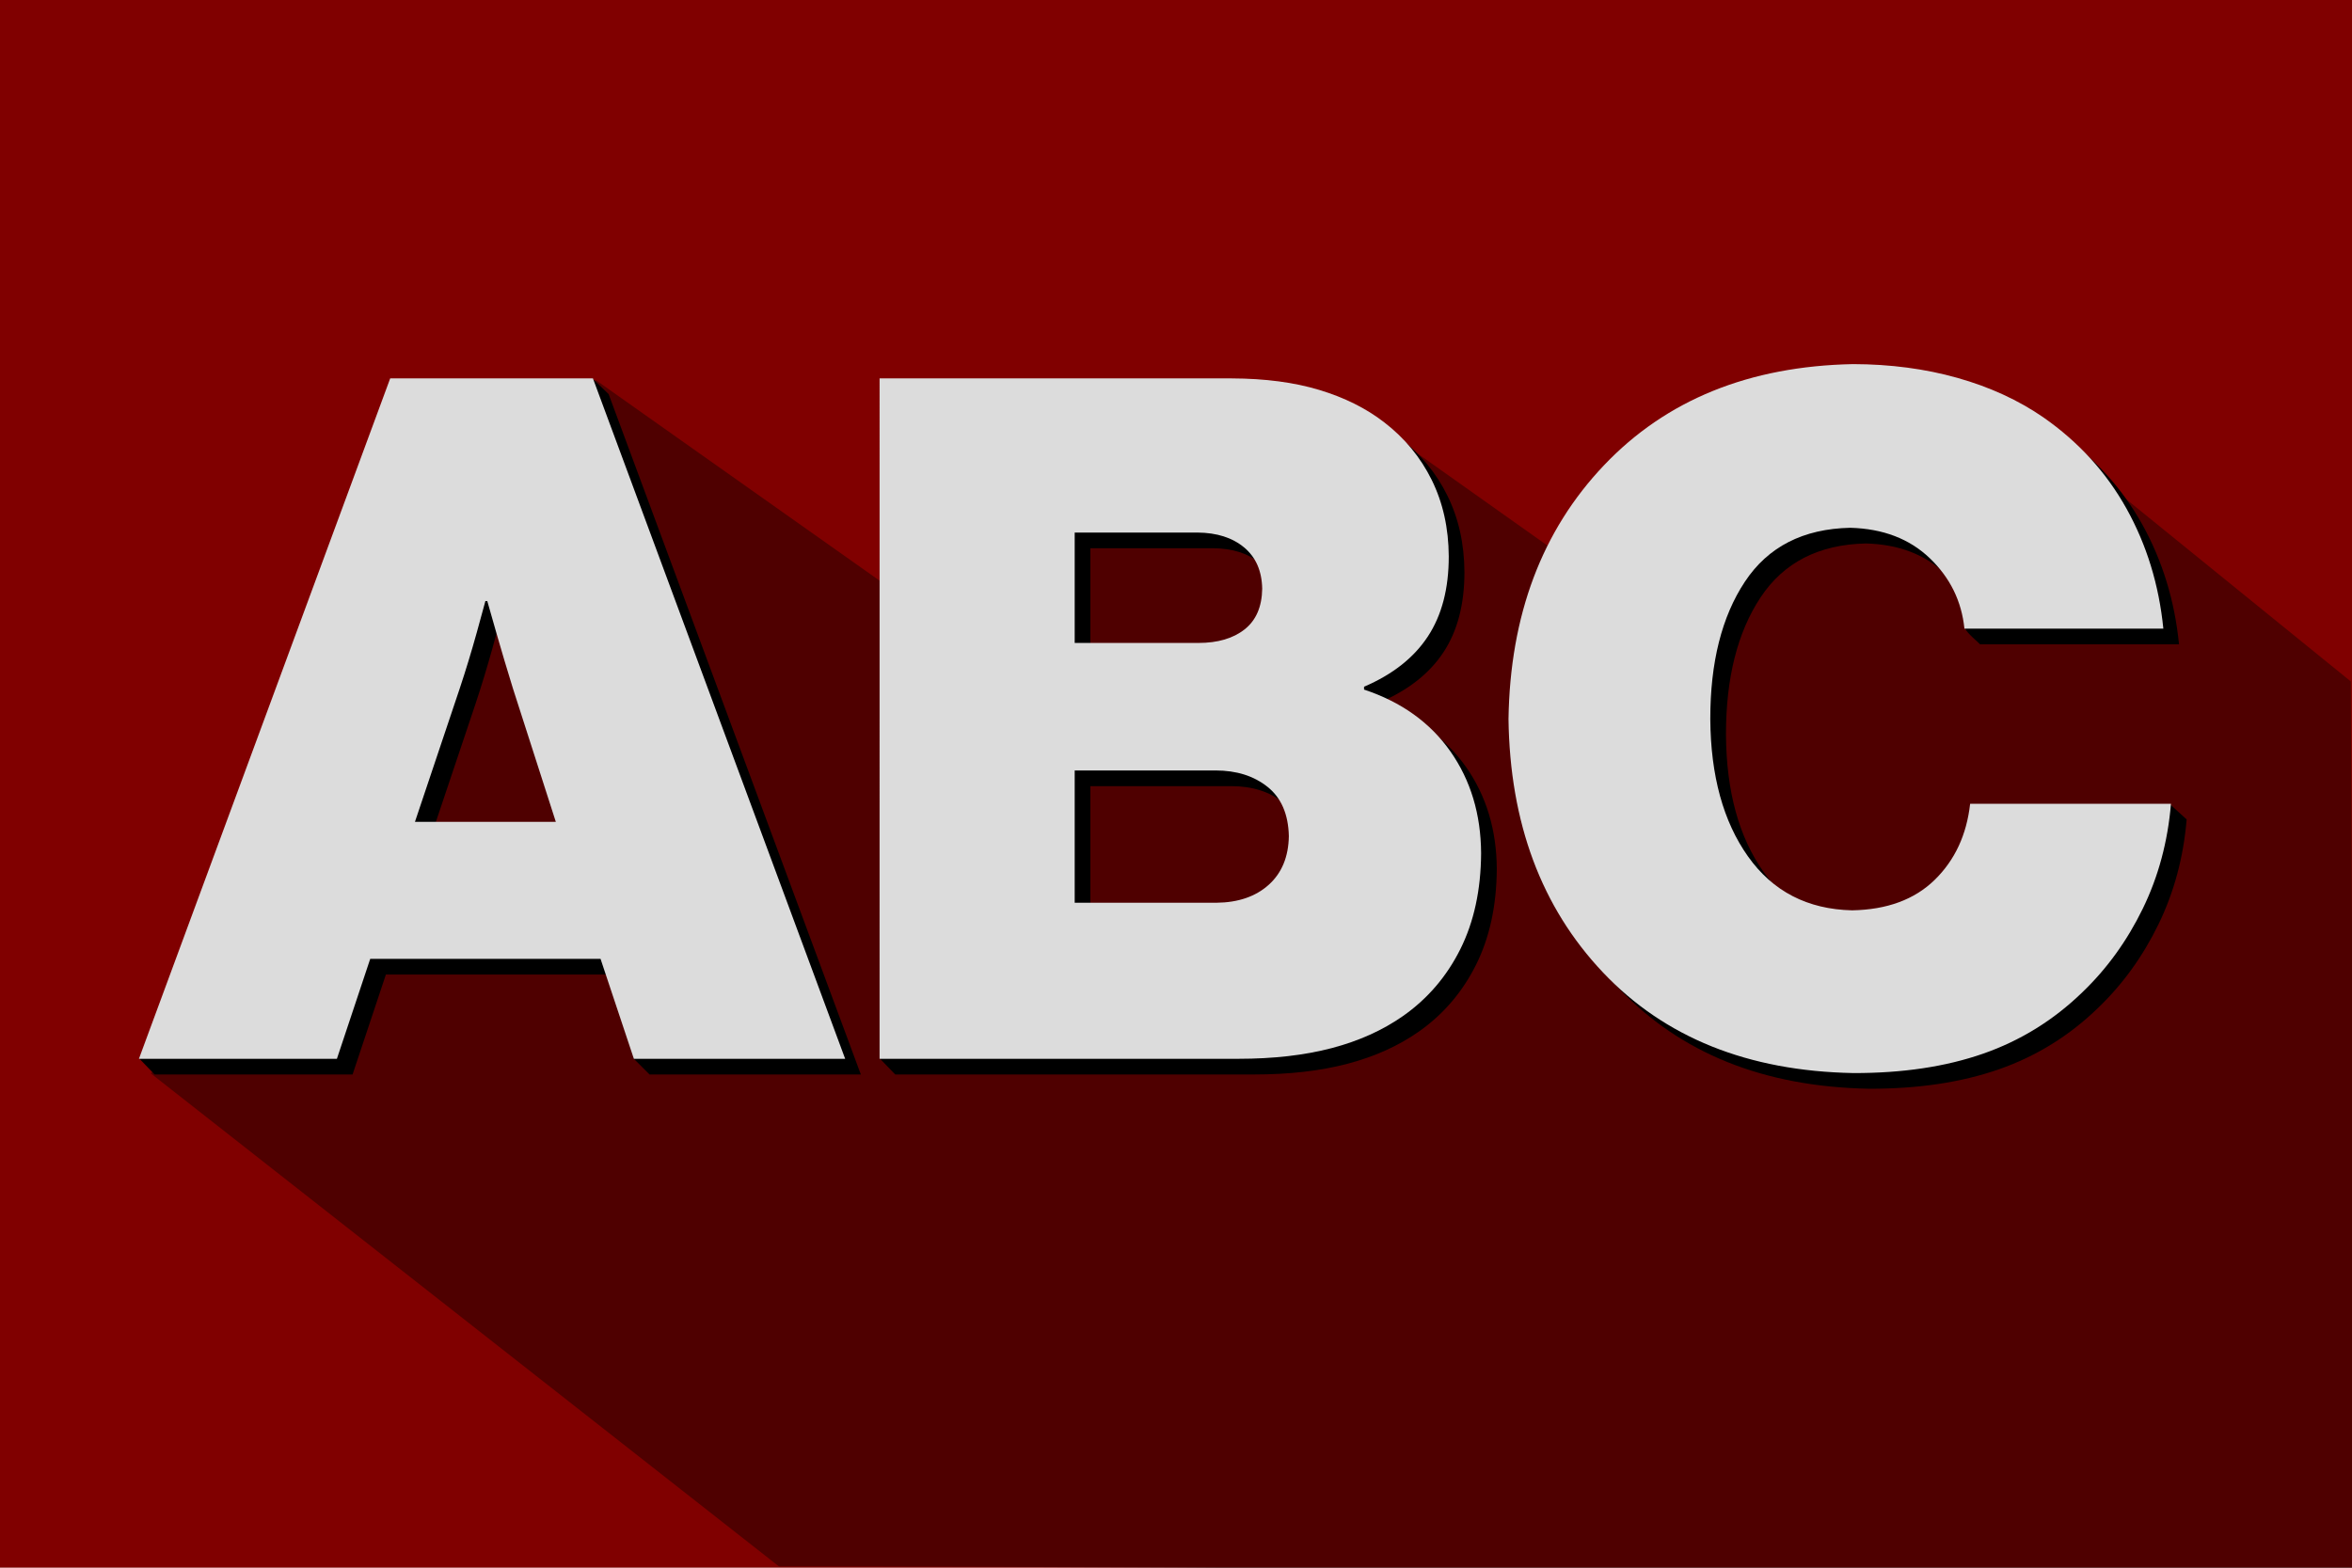
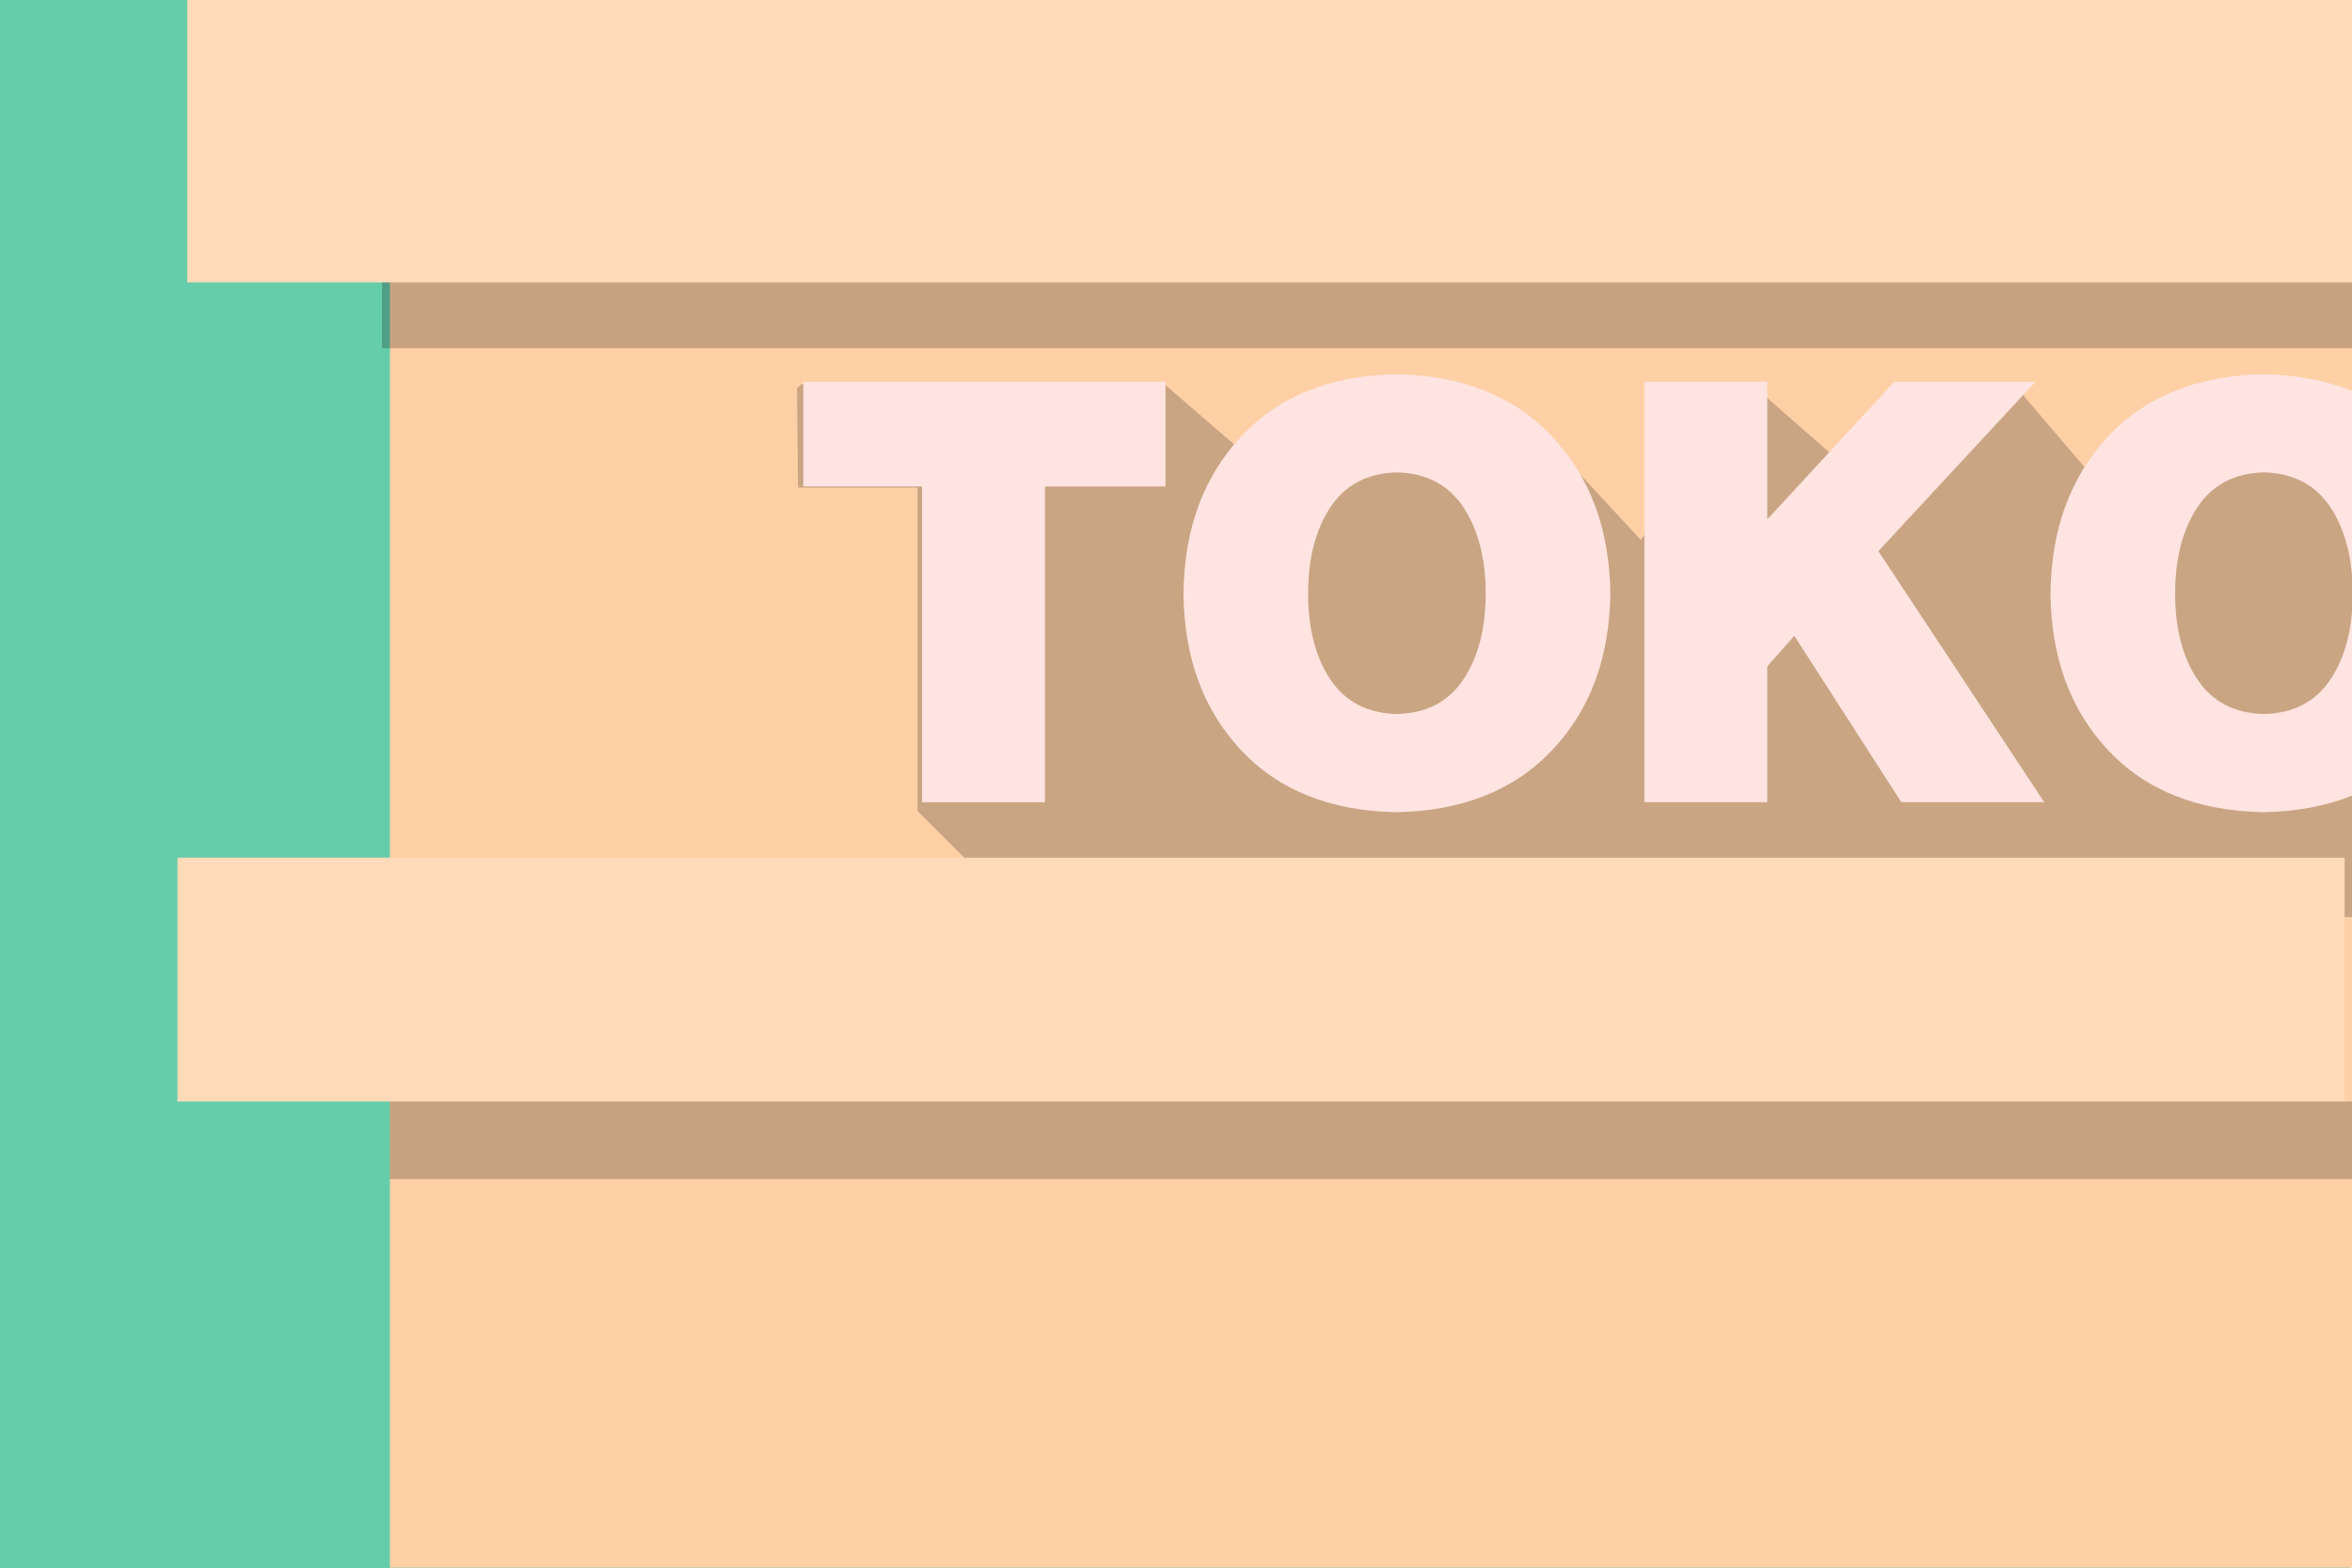
<svg xmlns="http://www.w3.org/2000/svg" id="svg3938" height="200" width="300" version="1.1">
  <g id="layer1" transform="translate(0,-852.3622)">
-     <rect id="rect3970" height="200" width="300" y="852.36" x="0" fill="#800000" />
-     <path id="path4488" opacity="0.38" fill="#000" d="m19.242,989.31,25.751-25.497,14.545-40.41,16.457-22.55,40.795,28.838,5.207-20.12,43.002,0.969,13.876-1.695,30.627,21.718,13.501-21.96,27.002,1.453,19.626,4.722,30.209,24.515,0.586,114.02c-68.69-0.11-132.38-1.094-201.07-1.114z" />
-     <path id="path4482" fill="#000" d="m19.72,989.44,25.252,0,4.249-12.747,29.38,0,2.238,10.739,2.011,2.009,26.951,0-32.172-86.803-2.013-1.944-23.846,1.944-34.015,84.76zm40.913-47.226c0.774-2.324,1.502-4.717,2.185-7.178,0.683-2.461,1.047-3.791,1.093-3.991h0.243c0.053,0.2,0.432,1.53,1.138,3.991,0.706,2.461,1.419,4.854,2.14,7.178l5.463,16.996h-17.968z" />
-     <path id="path4484" fill="#000" d="m114.19,989.44,45.769,0c4.479,0,8.45-0.455,11.913-1.366,3.462-0.911,6.492-2.276,9.09-4.097,3.123-2.193,5.557-5.031,7.299-8.513,1.743-3.483,2.628-7.565,2.656-12.247-0.03-4.983-1.335-9.313-3.915-12.99-2.58-3.678-6.252-6.308-11.017-7.891v-0.364c3.637-1.558,6.348-3.693,8.134-6.404,1.786-2.711,2.676-6.121,2.671-10.228-0.018-3.596-0.741-6.844-2.17-9.743-1.429-2.898-3.458-5.357-6.085-7.375-2.297-1.773-5.048-3.144-8.255-4.112-3.207-0.969-6.93-1.459-11.169-1.472h-44.919l-1.98,84.76zm24.888-19.91,0-16.875,17.968,0c2.673,0,4.884,0.698,6.632,2.094,1.748,1.396,2.653,3.49,2.716,6.283-0.043,2.638-0.898,4.707-2.565,6.207-1.667,1.5-3.888,2.264-6.662,2.292zm0-33.143,0-14.083,15.661,0c2.469,0.018,4.451,0.65,5.949,1.897,1.497,1.247,2.266,3.002,2.307,5.266-0.035,2.307-0.784,4.037-2.246,5.19-1.462,1.153-3.425,1.73-5.888,1.73z" />
-     <path id="path4486" fill="#000" d="m238.36,991.26c6.28,0.018,11.809-0.807,16.587-2.474,4.778-1.667,9.002-4.282,12.671-7.846,3.134-3.005,5.698-6.556,7.694-10.653,1.996-4.097,3.194-8.559,3.597-13.385l-2.034-1.853-23.582,1.853c-0.445,3.966-1.953,7.203-4.522,9.712-2.57,2.509-6.08,3.804-10.532,3.885-5.693-0.129-10.119-2.42-13.278-6.874-3.159-4.454-4.763-10.296-4.811-17.528-0.008-7.231,1.464-13.074,4.416-17.528,2.952-4.454,7.428-6.745,13.43-6.874,4.181,0.111,7.565,1.406,10.152,3.885,2.234,2.14,1.976,4.09,2.547,7,0.09,0.46,1.821,1.888,1.869,1.984h25.373c-0.554-5.569-2.117-10.668-4.689-15.297-2.572-4.628-6.108-8.513-10.608-11.655-3.182-2.195-6.834-3.875-10.957-5.038-4.123-1.163-8.564-1.75-13.324-1.76-13.251,0.263-23.838,4.563-31.762,12.899-7.924,8.336-11.986,19.131-12.186,32.384,0.177,13.248,4.193,24.023,12.049,32.324,7.856,8.301,18.489,12.58,31.899,12.838z" />
-     <g id="g4522" fill="#dcdcdc">
-       <path id="path3953" d="m17.72,987.44,25.252,0,4.249-12.747,29.38,0,4.249,12.747,26.951,0-32.172-86.803-25.859,0zm40.913-47.226c0.774-2.324,1.502-4.717,2.185-7.178,0.683-2.461,1.047-3.791,1.093-3.991h0.243c0.053,0.2,0.432,1.53,1.138,3.991,0.706,2.461,1.419,4.854,2.14,7.178l5.463,16.996h-17.968z" />
-       <path id="path3955" d="m112.19,987.44,45.769,0c4.479,0,8.45-0.455,11.913-1.366,3.462-0.911,6.492-2.276,9.09-4.097,3.123-2.193,5.557-5.031,7.299-8.513,1.743-3.483,2.628-7.565,2.656-12.247-0.03-4.983-1.335-9.313-3.915-12.99-2.58-3.678-6.252-6.308-11.017-7.891v-0.364c3.637-1.558,6.348-3.693,8.134-6.404,1.786-2.711,2.676-6.121,2.671-10.228-0.018-3.596-0.741-6.844-2.17-9.743-1.429-2.898-3.458-5.357-6.085-7.375-2.297-1.773-5.048-3.144-8.255-4.112-3.207-0.969-6.93-1.459-11.169-1.472h-44.919zm24.888-19.91,0-16.875,17.968,0c2.673,0,4.884,0.698,6.632,2.094,1.748,1.396,2.653,3.49,2.716,6.283-0.043,2.638-0.898,4.707-2.565,6.207-1.667,1.5-3.888,2.264-6.662,2.292zm0-33.143,0-14.083,15.661,0c2.469,0.018,4.451,0.65,5.949,1.897,1.497,1.247,2.266,3.002,2.307,5.266-0.035,2.307-0.784,4.037-2.246,5.19-1.462,1.153-3.425,1.73-5.888,1.73z" />
-       <path id="path3957" d="m236.36,989.26c6.28,0.018,11.809-0.807,16.587-2.474,4.778-1.667,9.002-4.282,12.671-7.846,3.134-3.005,5.698-6.556,7.694-10.653,1.996-4.097,3.194-8.559,3.597-13.385h-25.616c-0.445,3.966-1.953,7.203-4.522,9.712-2.57,2.509-6.08,3.804-10.532,3.885-5.693-0.129-10.119-2.42-13.278-6.874-3.159-4.454-4.763-10.296-4.811-17.528-0.008-7.231,1.464-13.074,4.416-17.528,2.952-4.454,7.428-6.745,13.43-6.874,4.181,0.111,7.565,1.406,10.152,3.885,2.587,2.479,4.059,5.473,4.416,8.984h25.373c-0.554-5.569-2.117-10.668-4.689-15.297-2.572-4.628-6.108-8.513-10.608-11.655-3.182-2.195-6.834-3.875-10.957-5.038-4.123-1.163-8.564-1.75-13.324-1.76-13.251,0.263-23.838,4.563-31.762,12.899-7.924,8.336-11.986,19.131-12.186,32.384,0.177,13.248,4.193,24.023,12.049,32.324,7.856,8.301,18.489,12.58,31.899,12.838z" />
+     <rect id="rect4037" transform="translate(0,852.3622)" height="200.82" width="300.52" y="-0.111" x="-0.707" fill="#66cdaa" />
+     <rect id="rect3232" height="200.47" width="250.37" y="851.89" x="49.731" fill="#ffd0a6" />
+     <rect id="rect4010" opacity="0.226" height="9.899" width="251.37" y="886.89" x="48.731" fill="#000" />
+     <path id="rect4016" opacity="0.208" fill="#000" d="m102.22,901.36-0.562,0.562,0.125,12.656,15.25,0,0,41.25,13.531,13.531,238.03,0-65.062-64.125-34.812,10.062-11.281-13.25-17.375,13.906-16.469-14.406-14.312,19.688-14.219-15.344-31,8.906-15.562-13.438-46.281,0z" />
+     <rect id="rect3230" height="31.113" width="276.42" y="961.78" x="22.64" fill="#ffdab9" />
+     <rect id="rect4002" opacity="0.226" height="9.899" width="252.37" y="992.89" x="49.731" fill="#000" />
+     <g id="text4004" style="letter-spacing:0px;word-spacing:0px;" font-weight="normal" transform="translate(0,4)" font-size="250px" font-stretch="normal" line-height="125%" font-variant="normal" font-family="Haas Grot Disp 95 Black" font-style="normal" fill="#ffe4e1">
+       <path id="path4040" d="m102.46,910.43,15.15,0,0,40.274,15.675,0,0-40.274,15.375,0,0-13.35-46.199,0z" />
+       <path id="path4042" d="m178.1,951.98c8.422-0.159,15.053-2.803,19.894-7.931,4.84-5.128,7.309-11.784,7.406-19.968-0.097-8.187-2.566-14.856-7.406-20.006-4.841-5.15-11.472-7.806-19.894-7.969-8.415,0.163-15.022,2.819-19.818,7.969-4.797,5.15-7.24,11.819-7.331,20.006,0.091,8.184,2.534,14.84,7.331,19.968,4.797,5.128,11.403,7.772,19.818,7.931zm0.075-12.525c-3.753-0.092-6.578-1.558-8.475-4.397-1.897-2.839-2.847-6.498-2.85-10.978,0.003-4.483,0.953-8.155,2.85-11.015,1.897-2.861,4.722-4.339,8.475-4.434,3.753,0.095,6.578,1.573,8.475,4.434,1.897,2.861,2.847,6.533,2.85,11.015-0.003,4.48-0.953,8.139-2.85,10.978-1.897,2.839-4.722,4.305-8.475,4.397z" />
+       <path id="path4044" d="m209.74,950.7,15.675,0,0-17.325,3.45-3.9,13.65,21.225,18.225,0-21.15-32.025,20.025-21.6-18,0-16.2,17.55,0-17.55-15.675,0z" />
+       <path id="path4046" d="m288.69,951.98c8.422-0.159,15.053-2.803,19.893-7.931,4.84-5.128,7.309-11.784,7.406-19.968-0.097-8.187-2.566-14.856-7.406-20.006-4.841-5.15-11.472-7.806-19.893-7.969-8.415,0.163-15.022,2.819-19.818,7.969-4.797,5.15-7.24,11.819-7.331,20.006,0.091,8.184,2.534,14.84,7.331,19.968,4.797,5.128,11.403,7.772,19.818,7.931zm0.075-12.525c-3.753-0.092-6.578-1.558-8.475-4.397-1.897-2.839-2.847-6.498-2.85-10.978,0.003-4.483,0.953-8.155,2.85-11.015,1.897-2.861,4.722-4.339,8.475-4.434,3.753,0.095,6.578,1.573,8.475,4.434,1.897,2.861,2.847,6.533,2.85,11.015-0.003,4.48-0.953,8.139-2.85,10.978-1.897,2.839-4.722,4.305-8.475,4.397z" />
    </g>
+     <rect id="rect4008" height="37.113" width="276.17" y="851.28" x="23.89" fill="#ffdab9" />
  </g>
</svg>
